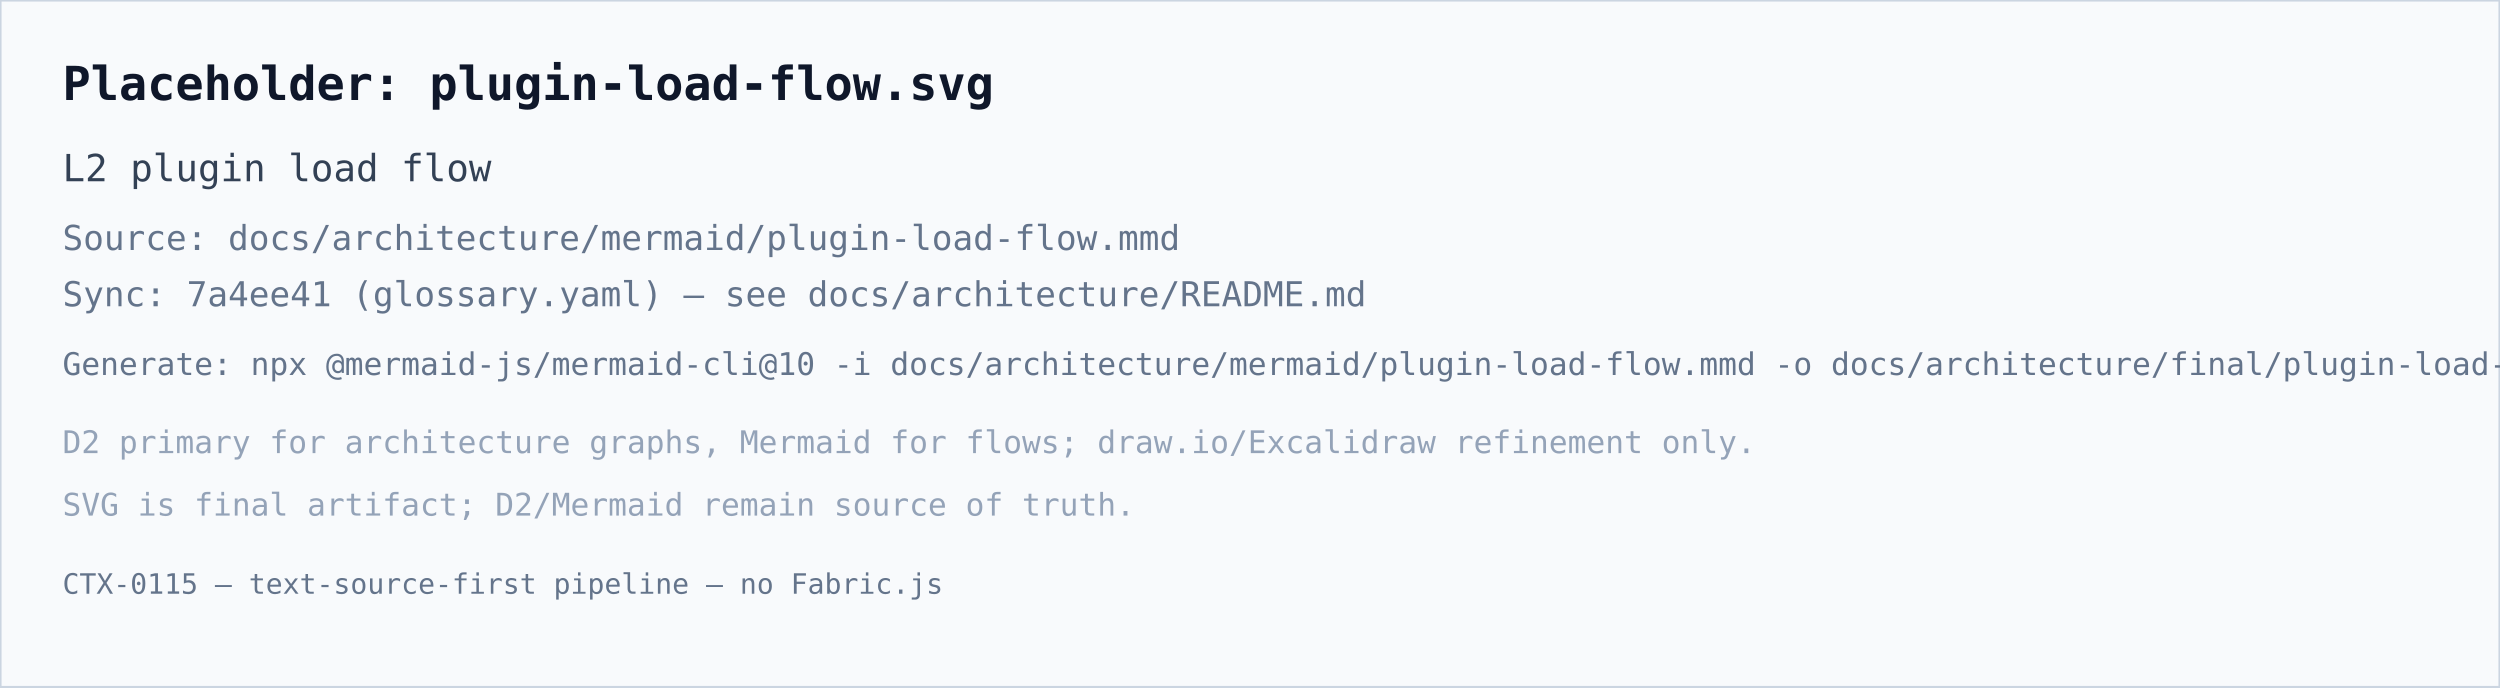
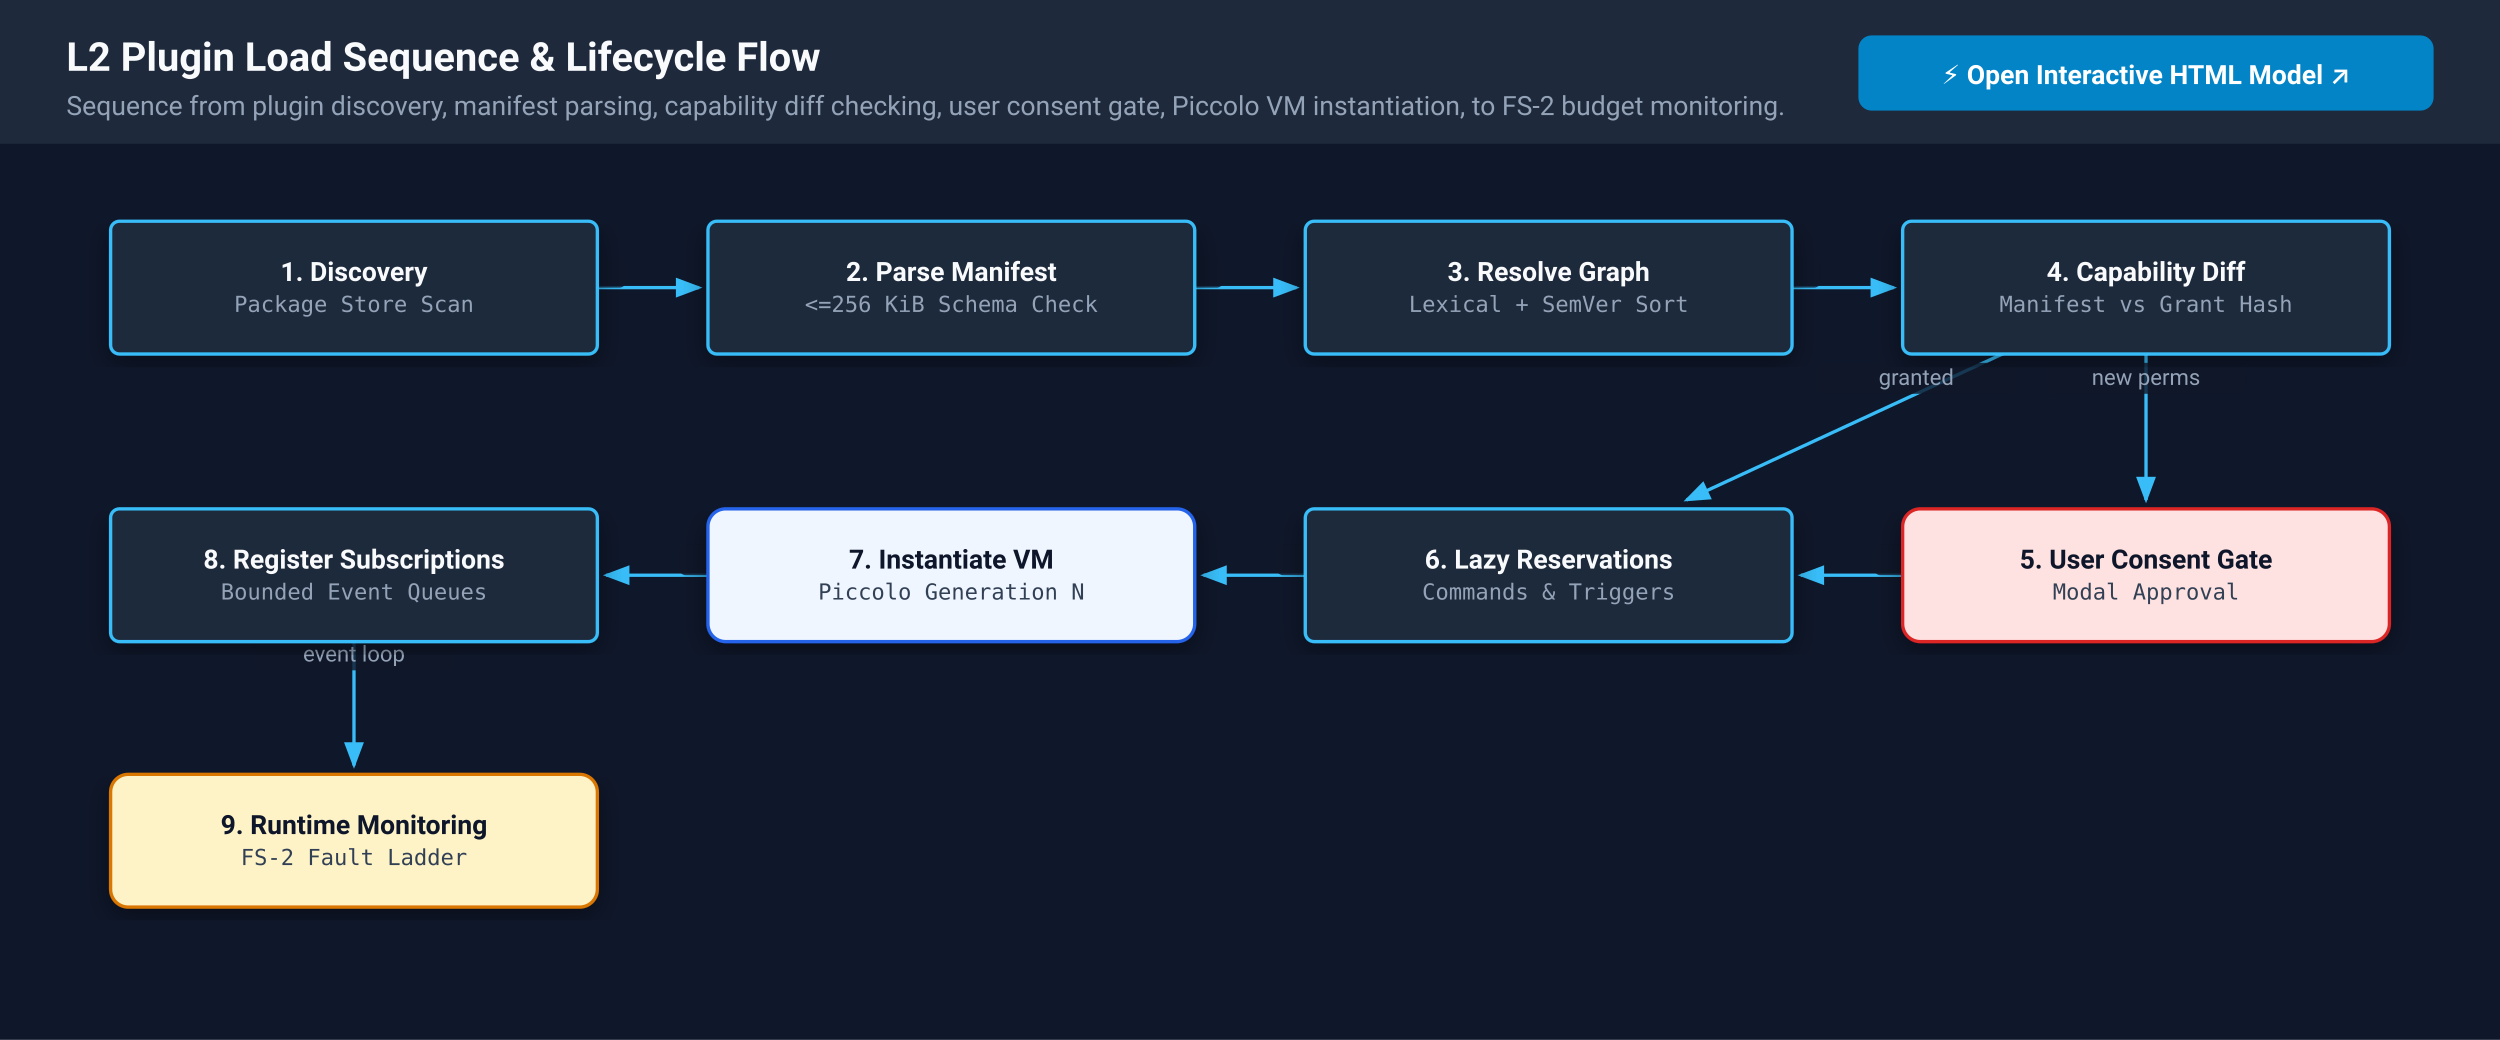
- <svg xmlns="http://www.w3.org/2000/svg" width="800" height="220" viewBox="0 0 800 220" role="img" aria-labelledby="title desc">
-   <rect width="100%" height="100%" fill="#f8fafc" stroke="#cbd5e1" />
-   <text x="20" y="32" font-family="monospace" font-size="15" font-weight="bold" fill="#0f172a">Placeholder: plugin-load-flow.svg</text>
-   <text x="20" y="58" font-family="monospace" font-size="12" fill="#334155">L2 plugin load flow</text>
-   <text x="20" y="80" font-family="monospace" font-size="11" fill="#64748b">Source: docs/architecture/mermaid/plugin-load-flow.mmd</text>
-   <text x="20" y="98" font-family="monospace" font-size="11" fill="#64748b">Sync: 7a4ee41 (glossary.yaml) — see docs/architecture/README.md</text>
-   <text x="20" y="120" font-family="monospace" font-size="10" fill="#64748b">Generate: npx @mermaid-js/mermaid-cli@10 -i docs/architecture/mermaid/plugin-load-flow.mmd -o docs/architecture/final/plugin-load-flow.svg</text>
-   <text x="20" y="145" font-family="monospace" font-size="10" fill="#94a3b8">D2 primary for architecture graphs, Mermaid for flows; draw.io/Excalidraw refinement only.</text>
-   <text x="20" y="165" font-family="monospace" font-size="10" fill="#94a3b8">SVG is final artifact; D2/Mermaid remain source of truth.</text>
-   <text x="20" y="190" font-family="monospace" font-size="9" fill="#64748b">CTX-0115 — text-source-first pipeline — no Fabric.js</text>
+ <svg xmlns="http://www.w3.org/2000/svg" width="1130" height="470" viewBox="0 0 1130 470">
+   <defs>
+     <marker id="arrow" markerWidth="8" markerHeight="6" refX="7" refY="3" orient="auto">
+       <polygon points="0 0, 8 3, 0 6" fill="#38bdf8" />
+     </marker>
+     <marker id="arrow-dashed" markerWidth="8" markerHeight="6" refX="7" refY="3" orient="auto">
+       <polygon points="0 0, 8 3, 0 6" fill="#94a3b8" />
+     </marker>
+     <filter id="shadow" x="-5%" y="-5%" width="110%" height="115%">
+       <feDropShadow dx="0" dy="4" stdDeviation="6" flood-color="#000000" flood-opacity="0.4" />
+     </filter>
+   </defs>
+   <style>
+     .title { font-family: -apple-system, BlinkMacSystemFont, "Segoe UI", Roboto, sans-serif; font-size: 18px; font-weight: 700; fill: #f8fafc; }
+     .subtitle { font-family: -apple-system, BlinkMacSystemFont, "Segoe UI", Roboto, sans-serif; font-size: 12px; fill: #94a3b8; }
+     .badge { font-family: "JetBrains Mono", monospace; font-size: 11px; font-weight: 600; fill: #38bdf8; }
+     .group-label { font-family: -apple-system, BlinkMacSystemFont, "Segoe UI", Roboto, sans-serif; font-size: 12px; font-weight: 700; fill: #94a3b8; text-transform: uppercase; letter-spacing: 0.05em; }
+     .node-title { font-family: -apple-system, BlinkMacSystemFont, "Segoe UI", Roboto, sans-serif; font-size: 12px; font-weight: 700; fill: #f8fafc; text-anchor: middle; }
+     .node-sub { font-family: "JetBrains Mono", monospace; font-size: 10px; fill: #94a3b8; text-anchor: middle; }
+     .node-title-dark { font-family: -apple-system, BlinkMacSystemFont, "Segoe UI", Roboto, sans-serif; font-size: 12px; font-weight: 700; fill: #0f172a; text-anchor: middle; }
+     .node-sub-dark { font-family: "JetBrains Mono", monospace; font-size: 10px; fill: #334155; text-anchor: middle; }
+     .edge-label { font-family: -apple-system, BlinkMacSystemFont, "Segoe UI", Roboto, sans-serif; font-size: 10px; fill: #94a3b8; text-anchor: middle; }
+     .btn-link { font-family: -apple-system, BlinkMacSystemFont, "Segoe UI", Roboto, sans-serif; font-size: 12px; font-weight: 600; fill: #ffffff; }
+   </style>
+   <rect width="100%" height="100%" fill="#0f172a" />
+   <rect x="0" y="0" width="1130" height="65" fill="#1e293b" />
+   <text x="30" y="32" class="title">L2 Plugin Load Sequence &amp; Lifecycle Flow</text>
+   <text x="30" y="52" class="subtitle">Sequence from plugin discovery, manifest parsing, capability diff checking, user consent gate, Piccolo VM instantiation, to FS-2 budget monitoring.</text>
+   <a href="../interactive/plugin-load-flow.html" target="_blank">
+     <rect x="840" y="16" width="260" height="34" rx="6" fill="#0284c7" />
+     <text x="970" y="38" class="btn-link" text-anchor="middle">⚡ Open Interactive HTML Model ↗</text>
+   </a>
+   <line x1="160" y1="130" x2="316" y2="130" stroke="#38bdf8" stroke-width="1.5" marker-end="url(#arrow)" />
+   <rect x="193" y="116" width="90" height="14" rx="3" fill="#0f172a" fill-opacity="0.8" />
+   <text x="238" y="126" class="edge-label">read toml</text>
+   <line x1="430" y1="130" x2="586" y2="130" stroke="#38bdf8" stroke-width="1.5" marker-end="url(#arrow)" />
+   <rect x="463" y="116" width="90" height="14" rx="3" fill="#0f172a" fill-opacity="0.8" />
+   <text x="508" y="126" class="edge-label">validate</text>
+   <line x1="700" y1="130" x2="856" y2="130" stroke="#38bdf8" stroke-width="1.5" marker-end="url(#arrow)" />
+   <rect x="733" y="116" width="90" height="14" rx="3" fill="#0f172a" fill-opacity="0.8" />
+   <text x="778" y="126" class="edge-label">resolve</text>
+   <line x1="970" y1="130" x2="970" y2="226" stroke="#38bdf8" stroke-width="1.5" marker-end="url(#arrow)" />
+   <rect x="925" y="164" width="90" height="14" rx="3" fill="#0f172a" fill-opacity="0.8" />
+   <text x="970" y="174" class="edge-label">new perms</text>
+   <line x1="970" y1="130" x2="762.308" y2="226" stroke="#38bdf8" stroke-width="1.5" marker-end="url(#arrow)" />
+   <rect x="821.154" y="164" width="90" height="14" rx="3" fill="#0f172a" fill-opacity="0.8" />
+   <text x="866.154" y="174" class="edge-label">granted</text>
+   <line x1="970" y1="260" x2="814" y2="260" stroke="#38bdf8" stroke-width="1.5" marker-end="url(#arrow)" />
+   <rect x="847" y="246" width="90" height="14" rx="3" fill="#0f172a" fill-opacity="0.8" />
+   <text x="892" y="256" class="edge-label">user approved</text>
+   <line x1="700" y1="260" x2="544" y2="260" stroke="#38bdf8" stroke-width="1.5" marker-end="url(#arrow)" />
+   <rect x="577" y="246" width="90" height="14" rx="3" fill="#0f172a" fill-opacity="0.8" />
+   <text x="622" y="256" class="edge-label">trigger fired</text>
+   <line x1="430" y1="260" x2="274" y2="260" stroke="#38bdf8" stroke-width="1.5" marker-end="url(#arrow)" />
+   <rect x="307" y="246" width="90" height="14" rx="3" fill="#0f172a" fill-opacity="0.8" />
+   <text x="352" y="256" class="edge-label">init lua</text>
+   <line x1="160" y1="260" x2="160" y2="346" stroke="#38bdf8" stroke-width="1.5" marker-end="url(#arrow)" />
+   <rect x="115" y="289" width="90" height="14" rx="3" fill="#0f172a" fill-opacity="0.8" />
+   <text x="160" y="299" class="edge-label">event loop</text>
+   <g id="node-pl_disc" filter="url(#shadow)">
+     <a href="../interactive/plugin-load-flow.html" target="_blank">
+       <rect x="50" y="100" width="220" height="60" rx="4" fill="#1e293b" stroke="#38bdf8" stroke-width="1.5" />
+     </a>
+     <text x="160" y="127" class="node-title">1. Discovery</text>
+     <text x="160" y="141" class="node-sub">Package Store Scan</text>
+   </g>
+   <g id="node-pl_parse" filter="url(#shadow)">
+     <a href="../interactive/plugin-load-flow.html" target="_blank">
+       <rect x="320" y="100" width="220" height="60" rx="4" fill="#1e293b" stroke="#38bdf8" stroke-width="1.5" />
+     </a>
+     <text x="430" y="127" class="node-title">2. Parse Manifest</text>
+     <text x="430" y="141" class="node-sub">&lt;=256 KiB Schema Check</text>
+   </g>
+   <g id="node-pl_dep" filter="url(#shadow)">
+     <a href="../interactive/plugin-load-flow.html" target="_blank">
+       <rect x="590" y="100" width="220" height="60" rx="4" fill="#1e293b" stroke="#38bdf8" stroke-width="1.5" />
+     </a>
+     <text x="700" y="127" class="node-title">3. Resolve Graph</text>
+     <text x="700" y="141" class="node-sub">Lexical + SemVer Sort</text>
+   </g>
+   <g id="node-pl_cap" filter="url(#shadow)">
+     <a href="../interactive/plugin-load-flow.html" target="_blank">
+       <rect x="860" y="100" width="220" height="60" rx="4" fill="#1e293b" stroke="#38bdf8" stroke-width="1.5" />
+     </a>
+     <text x="970" y="127" class="node-title">4. Capability Diff</text>
+     <text x="970" y="141" class="node-sub">Manifest vs Grant Hash</text>
+   </g>
+   <g id="node-pl_consent" filter="url(#shadow)">
+     <a href="../interactive/plugin-load-flow.html" target="_blank">
+       <rect x="860" y="230" width="220" height="60" rx="8" fill="#fee2e2" stroke="#dc2626" stroke-width="1.5" />
+     </a>
+     <text x="970" y="257" class="node-title-dark">5. User Consent Gate</text>
+     <text x="970" y="271" class="node-sub-dark">Modal Approval</text>
+   </g>
+   <g id="node-pl_lazy" filter="url(#shadow)">
+     <a href="../interactive/plugin-load-flow.html" target="_blank">
+       <rect x="590" y="230" width="220" height="60" rx="4" fill="#1e293b" stroke="#38bdf8" stroke-width="1.5" />
+     </a>
+     <text x="700" y="257" class="node-title">6. Lazy Reservations</text>
+     <text x="700" y="271" class="node-sub">Commands &amp; Triggers</text>
+   </g>
+   <g id="node-pl_vm" filter="url(#shadow)">
+     <a href="../interactive/plugin-load-flow.html" target="_blank">
+       <rect x="320" y="230" width="220" height="60" rx="8" fill="#eff6ff" stroke="#2563eb" stroke-width="1.5" />
+     </a>
+     <text x="430" y="257" class="node-title-dark">7. Instantiate VM</text>
+     <text x="430" y="271" class="node-sub-dark">Piccolo Generation N</text>
+   </g>
+   <g id="node-pl_sub" filter="url(#shadow)">
+     <a href="../interactive/plugin-load-flow.html" target="_blank">
+       <rect x="50" y="230" width="220" height="60" rx="4" fill="#1e293b" stroke="#38bdf8" stroke-width="1.5" />
+     </a>
+     <text x="160" y="257" class="node-title">8. Register Subscriptions</text>
+     <text x="160" y="271" class="node-sub">Bounded Event Queues</text>
+   </g>
+   <g id="node-pl_monitor" filter="url(#shadow)">
+     <a href="../interactive/plugin-load-flow.html" target="_blank">
+       <rect x="50" y="350" width="220" height="60" rx="8" fill="#fef3c7" stroke="#d97706" stroke-width="1.5" />
+     </a>
+     <text x="160" y="377" class="node-title-dark">9. Runtime Monitoring</text>
+     <text x="160" y="391" class="node-sub-dark">FS-2 Fault Ladder</text>
+   </g>
</svg>
